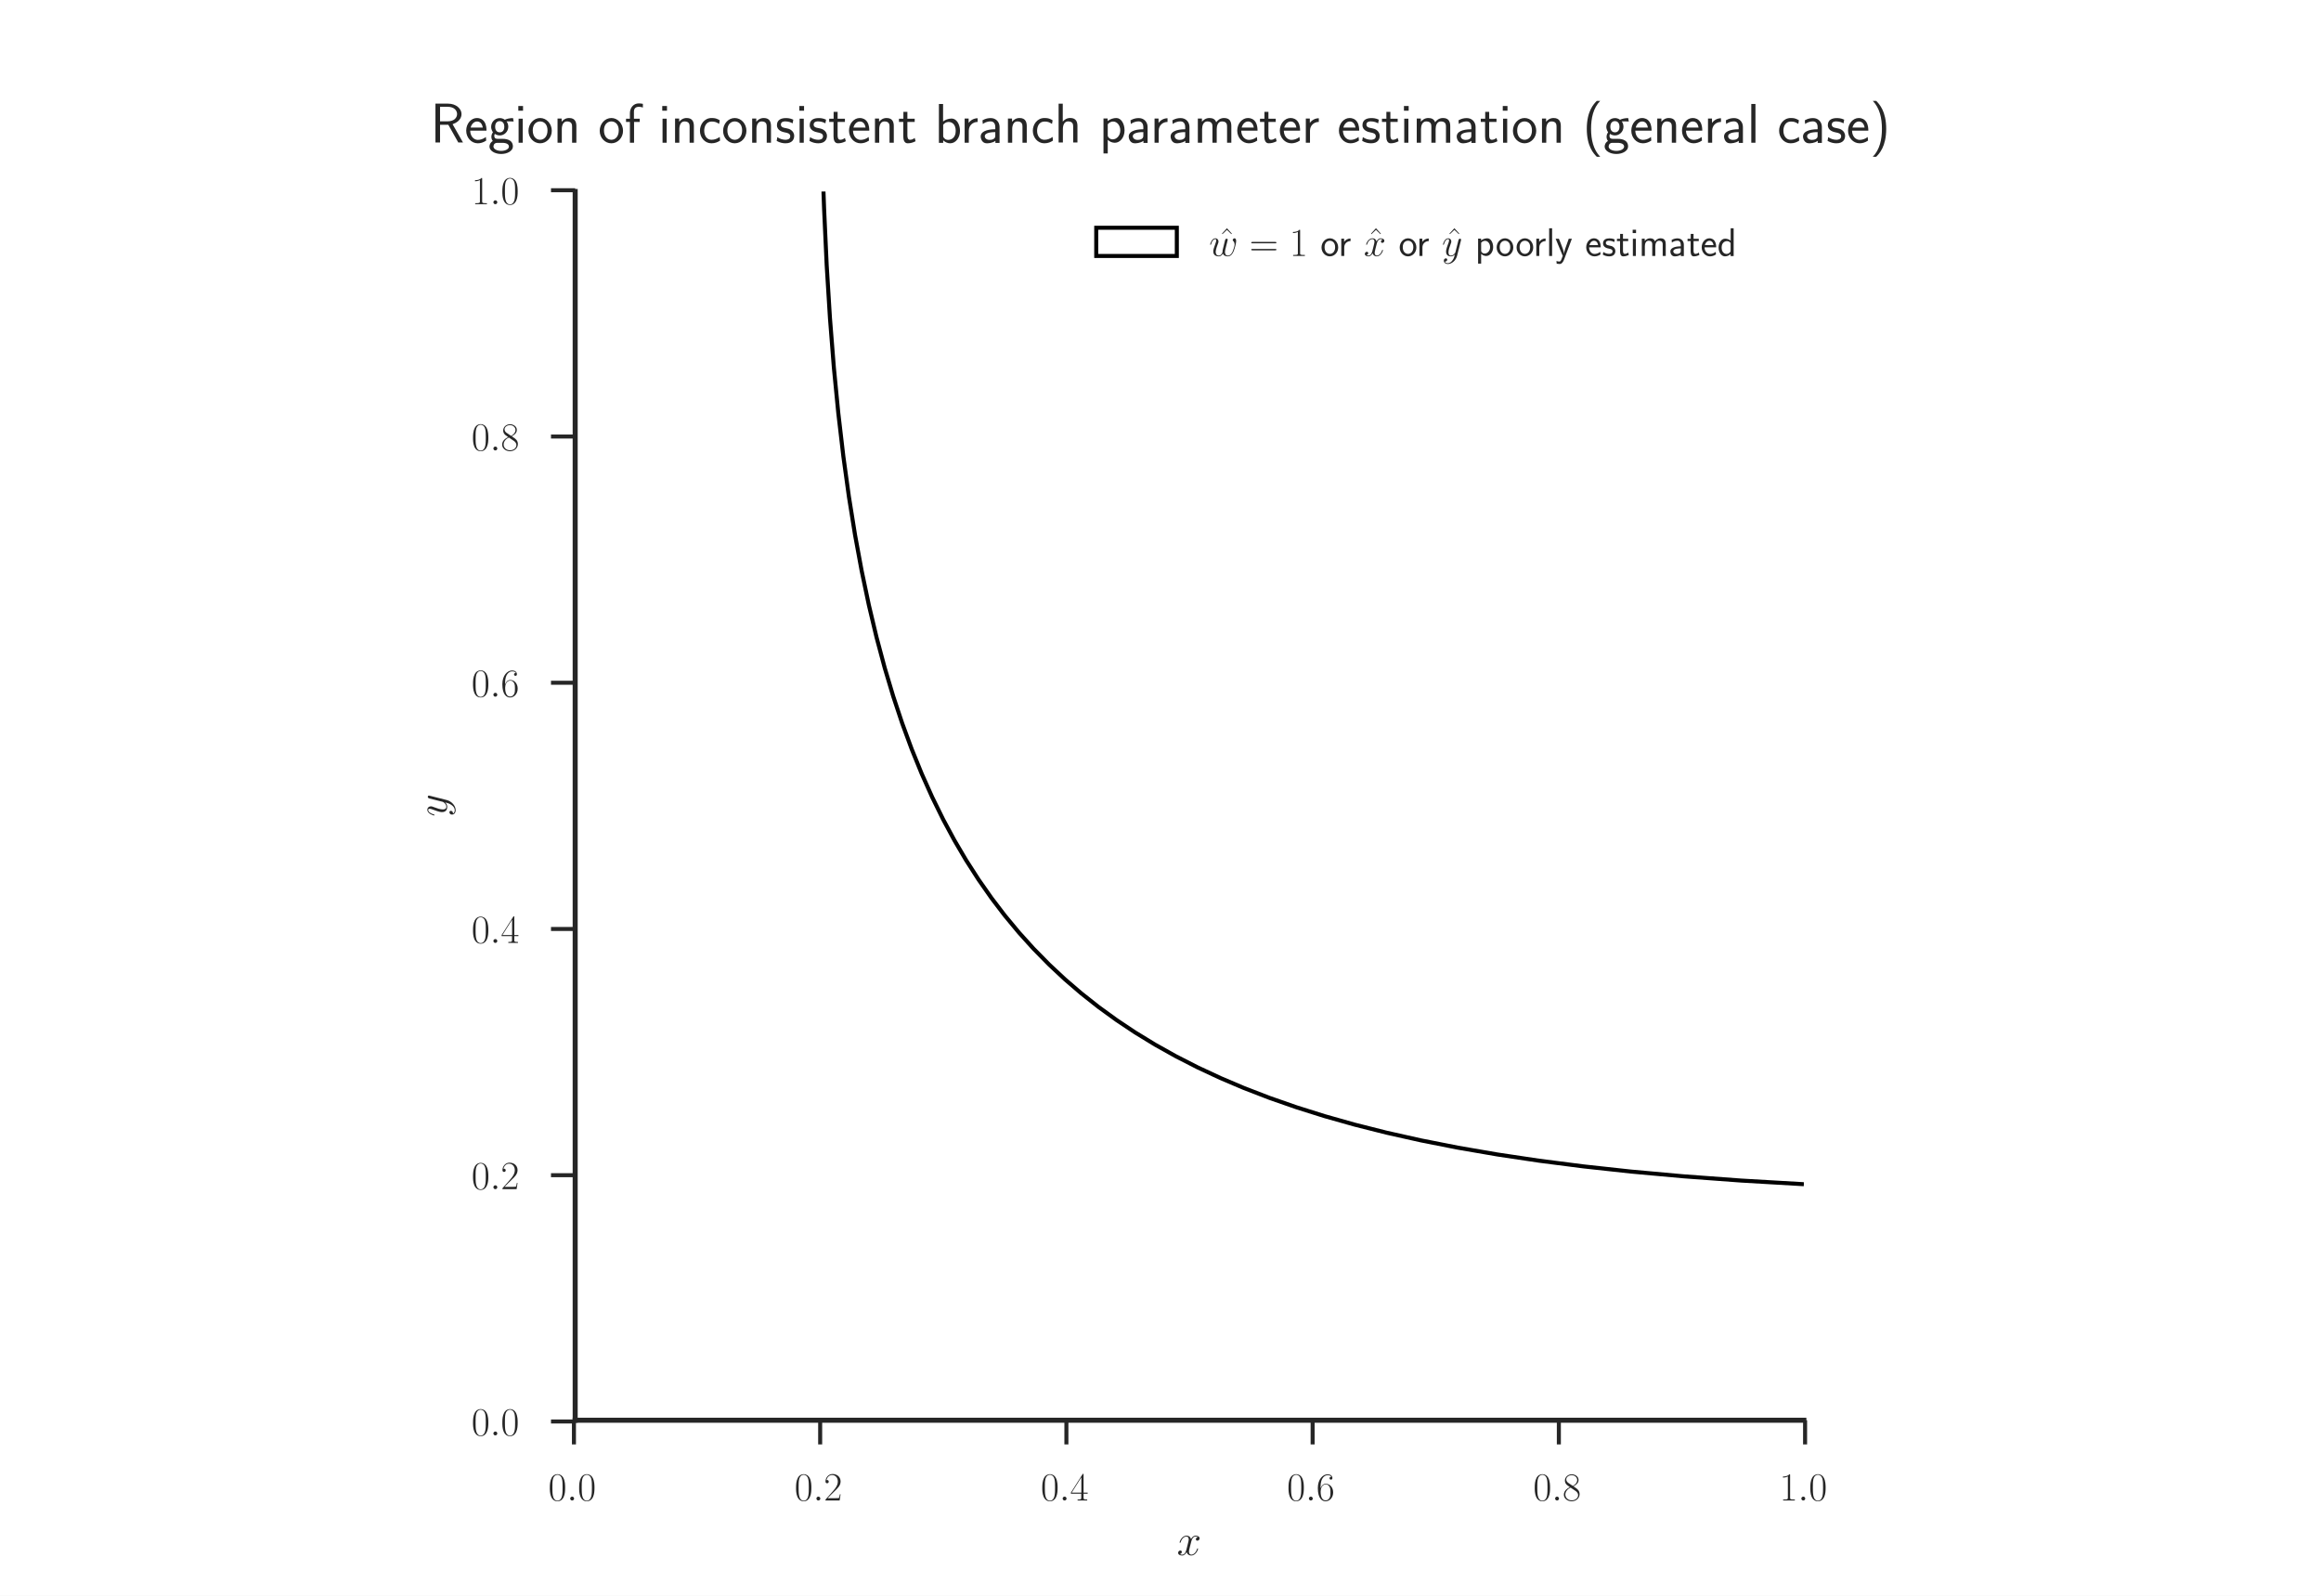
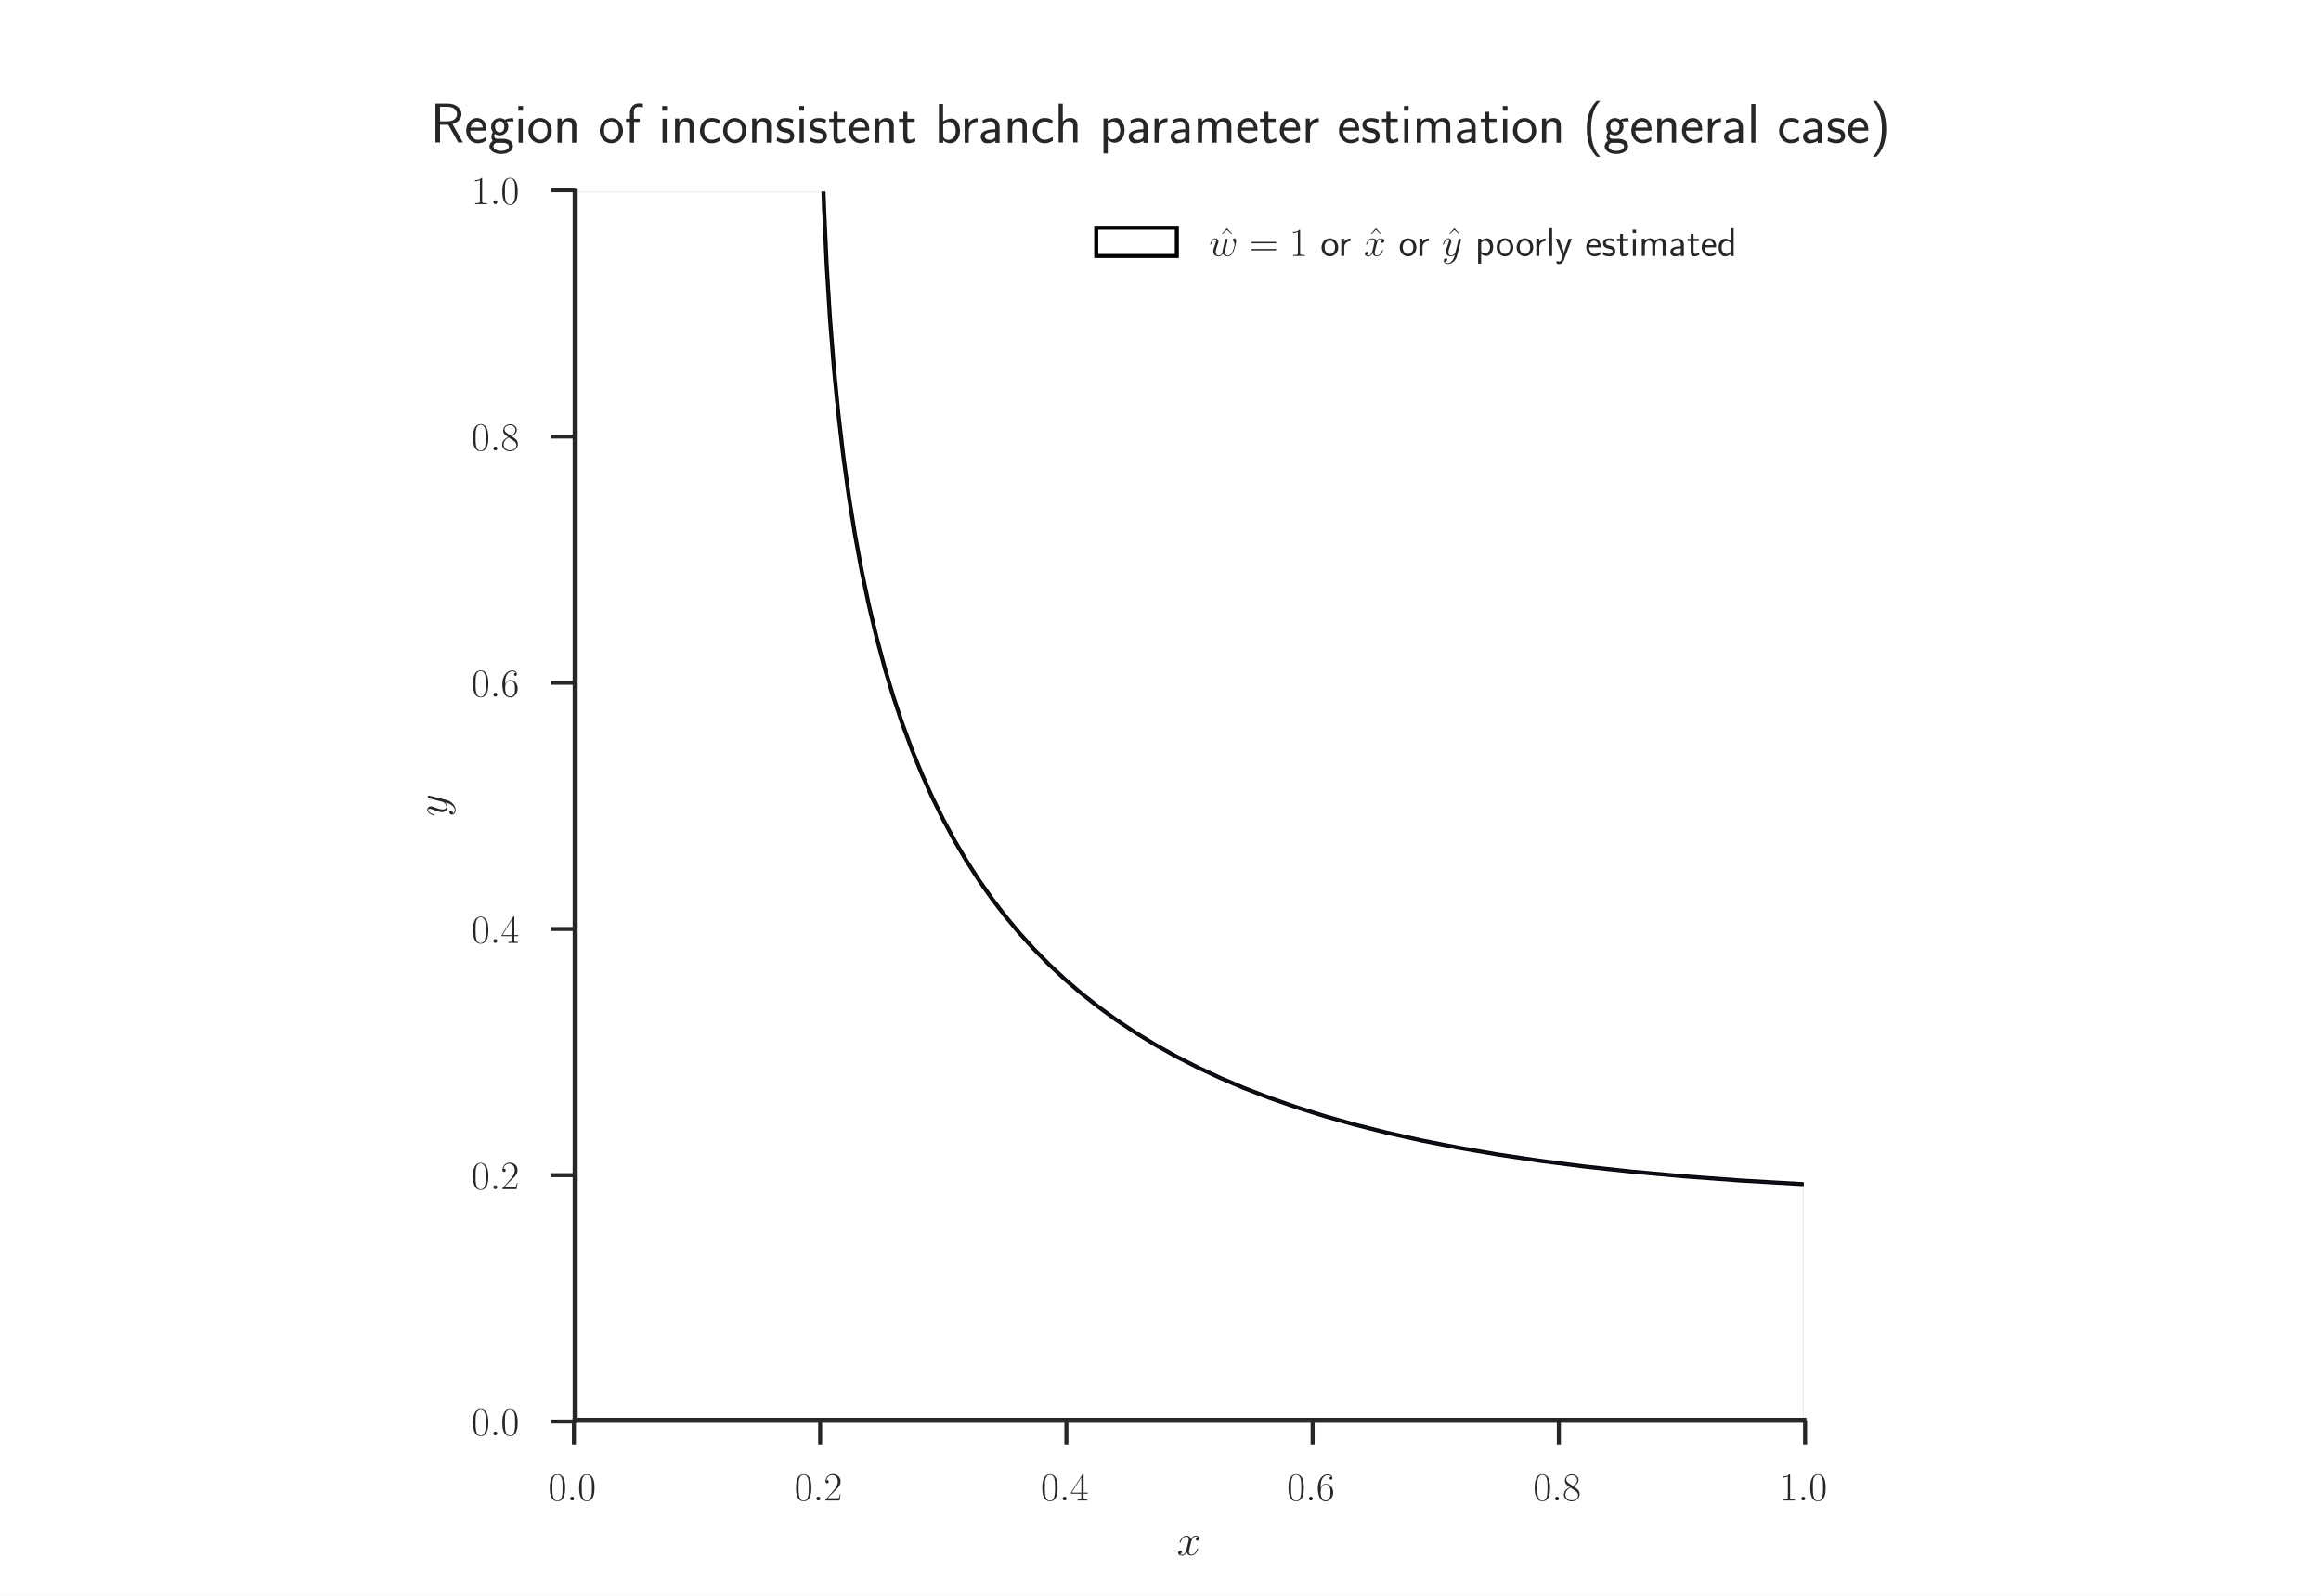
<svg xmlns="http://www.w3.org/2000/svg" xmlns:xlink="http://www.w3.org/1999/xlink" height="396pt" version="1.1" viewBox="0 0 576 396" width="576pt">
  <defs>
    <style type="text/css">
*{stroke-linecap:butt;stroke-linejoin:round;}
  </style>
  </defs>
  <g id="figure_1">
    <g id="patch_1">
      <path d="M 0 396  L 576 396  L 576 0  L 0 0  z " style="fill:#ffffff;" />
    </g>
    <g id="axes_1">
      <g id="patch_2">
        <path d="M 142.74 352.44  L 447.66 352.44  L 447.66 47.52  L 142.74 47.52  z " style="fill:#ffffff;" />
      </g>
      <g id="matplotlib.axis_1">
        <g id="xtick_1">
          <g id="line2d_1">
            <defs>
-               <path d="M 0 0  L 0 6  " id="m255a74c53a" style="stroke:#262626;" />
-             </defs>
-             <g>
-               <use style="fill:#262626;stroke:#262626;" x="142.434" xlink:href="#m255a74c53a" y="352.44" />
+               <path d="M 0 0  L 0 6  " id="ma180558131" style="stroke:#262626;" />
+             </defs>
+             <g>
+               <use style="fill:#262626;stroke:#262626;" x="142.434" xlink:href="#ma180558131" y="352.44" />
            </g>
          </g>
          <g id="text_1">
            <defs>
              <path d="M 42 31.641  C 42 37.75 41.906 48.125 37.703 56.109  C 34 63.109 28.094 65.594 22.906 65.594  C 18.094 65.594 12 63.406 8.203 56.203  C 4.203 48.719 3.797 39.438 3.797 31.641  C 3.797 25.953 3.906 17.281 7 9.672  C 11.297 -0.609 19 -2 22.906 -2  C 27.5 -2 34.5 -0.109 38.594 9.375  C 41.594 16.281 42 24.359 42 31.641  M 22.906 -0.406  C 16.5 -0.406 12.703 5.078 11.297 12.688  C 10.203 18.562 10.203 27.156 10.203 32.75  C 10.203 40.438 10.203 46.828 11.5 52.922  C 13.406 61.391 19 64 22.906 64  C 27 64 32.297 61.297 34.203 53.125  C 35.5 47.438 35.594 40.734 35.594 32.75  C 35.594 26.25 35.594 18.266 34.406 12.375  C 32.297 1.484 26.406 -0.406 22.906 -0.406  " id="CMR17-48" />
              <path d="M 18.406 4.797  C 18.406 7.688 16 9.672 13.594 9.672  C 10.703 9.672 8.703 7.281 8.703 4.891  C 8.703 2 11.094 0 13.5 0  C 16.406 0 18.406 2.391 18.406 4.797  " id="CMMI12-58" />
            </defs>
            <g style="fill:#262626;" transform="translate(136.0694 372.3585)scale(0.1 -0.1)">
              <use transform="scale(0.996264)" xlink:href="#CMR17-48" />
              <use transform="translate(45.69048 0)scale(0.996264)" xlink:href="#CMMI12-58" />
              <use transform="translate(72.78765 0)scale(0.996264)" xlink:href="#CMR17-48" />
            </g>
          </g>
        </g>
        <g id="xtick_2">
          <g id="line2d_2">
            <g>
-               <use style="fill:#262626;stroke:#262626;" x="203.541" xlink:href="#m255a74c53a" y="352.44" />
+               <use style="fill:#262626;stroke:#262626;" x="203.541" xlink:href="#ma180558131" y="352.44" />
            </g>
          </g>
          <g id="text_2">
            <defs>
              <path d="M 41.703 15.453  L 39.906 15.453  C 38.906 8.375 38.094 7.172 37.703 6.562  C 37.203 5.766 30 5.766 28.594 5.766  L 9.406 5.766  C 13 9.672 20 16.75 28.5 24.953  C 34.594 30.734 41.703 37.531 41.703 47.422  C 41.703 59.219 32.297 66 21.797 66  C 10.797 66 4.094 56.312 4.094 47.344  C 4.094 43.438 7 42.938 8.203 42.938  C 9.203 42.938 12.203 43.547 12.203 47.031  C 12.203 50.109 9.594 51 8.203 51  C 7.594 51 7 50.906 6.594 50.703  C 8.5 59.219 14.297 63.406 20.406 63.406  C 29.094 63.406 34.797 56.516 34.797 47.422  C 34.797 38.734 29.703 31.25 24 24.75  L 4.094 2.281  L 4.094 0  L 39.297 0  z " id="CMR17-50" />
            </defs>
            <g style="fill:#262626;" transform="translate(197.1756 372.3585)scale(0.1 -0.1)">
              <use transform="scale(0.996264)" xlink:href="#CMR17-48" />
              <use transform="translate(45.69048 0)scale(0.996264)" xlink:href="#CMMI12-58" />
              <use transform="translate(72.78765 0)scale(0.996264)" xlink:href="#CMR17-50" />
            </g>
          </g>
        </g>
        <g id="xtick_3">
          <g id="line2d_3">
            <g>
-               <use style="fill:#262626;stroke:#262626;" x="264.647" xlink:href="#m255a74c53a" y="352.44" />
+               <use style="fill:#262626;stroke:#262626;" x="264.647" xlink:href="#ma180558131" y="352.44" />
            </g>
          </g>
          <g id="text_3">
            <defs>
              <path d="M 33.594 64.406  C 33.594 66.5 33.5 66.5 31.703 66.5  L 2 19.594  L 2 17  L 27.797 17  L 27.797 7.141  C 27.797 3.5 27.594 2.5 20.594 2.5  L 18.703 2.5  L 18.703 0  C 21.906 0 27.297 0 30.703 0  C 34.094 0 39.5 0 42.703 0  L 42.703 2.5  L 40.797 2.5  C 33.797 2.5 33.594 3.5 33.594 7.141  L 33.594 17  L 43.797 17  L 43.797 19.594  L 33.594 19.594  z M 28.094 57.859  L 28.094 19.594  L 4 19.594  z " id="CMR17-52" />
            </defs>
            <g style="fill:#262626;" transform="translate(258.2819 372.3585)scale(0.1 -0.1)">
              <use transform="scale(0.996264)" xlink:href="#CMR17-48" />
              <use transform="translate(45.69048 0)scale(0.996264)" xlink:href="#CMMI12-58" />
              <use transform="translate(72.78765 0)scale(0.996264)" xlink:href="#CMR17-52" />
            </g>
          </g>
        </g>
        <g id="xtick_4">
          <g id="line2d_4">
            <g>
-               <use style="fill:#262626;stroke:#262626;" x="325.753" xlink:href="#m255a74c53a" y="352.44" />
+               <use style="fill:#262626;stroke:#262626;" x="325.753" xlink:href="#ma180558131" y="352.44" />
            </g>
          </g>
          <g id="text_4">
            <defs>
              <path d="M 10.594 34  C 10.594 57.656 21.797 63 28.297 63  C 30.406 63 35.5 62.641 37.5 59  C 35.906 59 32.906 59 32.906 55.516  C 32.906 52.828 35.094 51.922 36.5 51.922  C 37.406 51.922 40.094 52.312 40.094 55.625  C 40.094 61.781 35.094 65.297 28.203 65.297  C 16.297 65.297 3.797 52.969 3.797 31  C 3.797 3.953 15.094 -2 23.094 -2  C 32.797 -2 42 6.672 42 20.047  C 42 32.516 33.906 41.594 23.703 41.594  C 17.594 41.594 13.094 37.609 10.594 30.625  z M 23.094 0.391  C 10.797 0.391 10.797 18.75 10.797 22.438  C 10.797 29.625 14.203 40 23.5 40  C 25.203 40 30.094 40 33.406 33.125  C 35.203 29.219 35.203 25.141 35.203 20.141  C 35.203 14.75 35.203 10.781 33.094 6.781  C 30.906 2.672 27.703 0.391 23.094 0.391  " id="CMR17-54" />
            </defs>
            <g style="fill:#262626;" transform="translate(319.3881 372.3585)scale(0.1 -0.1)">
              <use transform="scale(0.996264)" xlink:href="#CMR17-48" />
              <use transform="translate(45.69048 0)scale(0.996264)" xlink:href="#CMMI12-58" />
              <use transform="translate(72.78765 0)scale(0.996264)" xlink:href="#CMR17-54" />
            </g>
          </g>
        </g>
        <g id="xtick_5">
          <g id="line2d_5">
            <g>
-               <use style="fill:#262626;stroke:#262626;" x="386.859" xlink:href="#m255a74c53a" y="352.44" />
+               <use style="fill:#262626;stroke:#262626;" x="386.859" xlink:href="#ma180558131" y="352.44" />
            </g>
          </g>
          <g id="text_5">
            <defs>
              <path d="M 27.203 35.375  C 33.5 38.547 39.906 43.328 39.906 50.984  C 39.906 60.016 31.094 65.297 23 65.297  C 13.906 65.297 5.906 58.734 5.906 49.688  C 5.906 47.203 6.5 42.922 10.406 39.141  C 11.406 38.156 15.594 35.172 18.297 33.281  C 13.797 30.984 3.297 25.531 3.297 14.594  C 3.297 4.359 13.094 -2 22.797 -2  C 33.5 -2 42.5 5.656 42.5 15.781  C 42.5 24.844 36.406 29.016 32.406 31.703  z M 14.094 44.094  C 13.297 44.594 9.297 47.672 9.297 52.359  C 9.297 58.422 15.594 63 22.797 63  C 30.703 63 36.5 57.438 36.5 50.969  C 36.5 41.703 26.094 36.422 25.594 36.422  C 25.5 36.422 25.406 36.422 24.594 37.031  z M 32.5 23.734  C 34 22.641 38.797 19.375 38.797 13.297  C 38.797 5.953 31.406 0.391 23 0.391  C 13.906 0.391 7 6.844 7 14.688  C 7 22.547 13.094 29.094 20 32.188  z " id="CMR17-56" />
            </defs>
            <g style="fill:#262626;" transform="translate(380.4943 372.3585)scale(0.1 -0.1)">
              <use transform="scale(0.996264)" xlink:href="#CMR17-48" />
              <use transform="translate(45.69048 0)scale(0.996264)" xlink:href="#CMMI12-58" />
              <use transform="translate(72.78765 0)scale(0.996264)" xlink:href="#CMR17-56" />
            </g>
          </g>
        </g>
        <g id="xtick_6">
          <g id="line2d_6">
            <g>
-               <use style="fill:#262626;stroke:#262626;" x="447.966" xlink:href="#m255a74c53a" y="352.44" />
+               <use style="fill:#262626;stroke:#262626;" x="447.966" xlink:href="#ma180558131" y="352.44" />
            </g>
          </g>
          <g id="text_6">
            <defs>
              <path d="M 26.594 63.406  C 26.594 65.5 26.5 65.5 25.094 65.5  C 21.203 61.188 15.297 59.797 9.703 59.797  C 9.406 59.797 8.906 59.797 8.797 59.5  C 8.703 59.297 8.703 59.094 8.703 57  C 11.797 57 17 57.594 21 59.984  L 21 7.203  C 21 3.688 20.797 2.5 12.203 2.5  L 9.203 2.5  L 9.203 0  C 14 0 19 0 23.797 0  C 28.594 0 33.594 0 38.406 0  L 38.406 2.5  L 35.406 2.5  C 26.797 2.5 26.594 3.594 26.594 7.156  z " id="CMR17-49" />
            </defs>
            <g style="fill:#262626;" transform="translate(441.6005 372.3585)scale(0.1 -0.1)">
              <use transform="scale(0.996264)" xlink:href="#CMR17-49" />
              <use transform="translate(45.69048 0)scale(0.996264)" xlink:href="#CMMI12-58" />
              <use transform="translate(72.78765 0)scale(0.996264)" xlink:href="#CMR17-48" />
            </g>
          </g>
        </g>
        <g id="text_7">
          <defs>
            <path d="M 47.406 40.719  C 44.203 40.109 43 37.719 43 35.828  C 43 33.422 44.906 32.625 46.297 32.625  C 49.297 32.625 51.406 35.219 51.406 37.922  C 51.406 42.109 46.594 44 42.406 44  C 36.297 44 32.906 38.016 32 36.125  C 29.703 44 23.5 44 21.703 44  C 11.5 44 6.094 30.938 6.094 28.734  C 6.094 28.344 6.5 27.844 7.203 27.844  C 8 27.844 8.203 28.438 8.406 28.844  C 11.797 39.922 18.5 42.016 21.406 42.016  C 25.906 42.016 26.797 37.812 26.797 35.422  C 26.797 33.234 26.203 30.938 25 26.141  L 21.594 12.469  C 20.094 6.484 17.203 1 11.906 1  C 11.406 1 8.906 1 6.797 2.297  C 10.406 3 11.203 5.984 11.203 7.188  C 11.203 9.188 9.703 10.375 7.797 10.375  C 5.406 10.375 2.797 8.281 2.797 5.094  C 2.797 0.891 7.5 -1 11.797 -1  C 16.594 -1 20 2.797 22.094 6.891  C 23.703 1 28.703 -1 32.406 -1  C 42.594 -1 48 12.078 48 14.266  C 48 14.766 47.594 15.172 47 15.172  C 46.094 15.172 46 14.672 45.703 13.875  C 43 5.094 37.203 1 32.703 1  C 29.203 1 27.297 3.594 27.297 7.688  C 27.297 9.875 27.703 11.469 29.297 18.062  L 32.797 31.625  C 34.297 37.625 37.703 42.016 42.297 42.016  C 42.5 42.016 45.297 42.016 47.406 40.719  " id="CMMI12-120" />
          </defs>
          <g style="fill:#262626;" transform="translate(292.0683 385.906)scale(0.11 -0.11)">
            <use transform="scale(0.996264)" xlink:href="#CMMI12-120" />
          </g>
        </g>
      </g>
      <g id="matplotlib.axis_2">
        <g id="ytick_1">
          <g id="line2d_7">
            <defs>
-               <path d="M 0 0  L -6 0  " id="m47f1062fd0" style="stroke:#262626;" />
-             </defs>
-             <g>
-               <use style="fill:#262626;stroke:#262626;" x="142.74" xlink:href="#m47f1062fd0" y="352.746" />
+               <path d="M 0 0  L -6 0  " id="mb06102abf2" style="stroke:#262626;" />
+             </defs>
+             <g>
+               <use style="fill:#262626;stroke:#262626;" x="142.74" xlink:href="#mb06102abf2" y="352.746" />
            </g>
          </g>
          <g id="text_8">
            <g style="fill:#262626;" transform="translate(117.0099 356.2048)scale(0.1 -0.1)">
              <use transform="scale(0.996264)" xlink:href="#CMR17-48" />
              <use transform="translate(45.69048 0)scale(0.996264)" xlink:href="#CMMI12-58" />
              <use transform="translate(72.78765 0)scale(0.996264)" xlink:href="#CMR17-48" />
            </g>
          </g>
        </g>
        <g id="ytick_2">
          <g id="line2d_8">
            <g>
-               <use style="fill:#262626;stroke:#262626;" x="142.74" xlink:href="#m47f1062fd0" y="291.639" />
+               <use style="fill:#262626;stroke:#262626;" x="142.74" xlink:href="#mb06102abf2" y="291.639" />
            </g>
          </g>
          <g id="text_9">
            <g style="fill:#262626;" transform="translate(117.0099 295.0986)scale(0.1 -0.1)">
              <use transform="scale(0.996264)" xlink:href="#CMR17-48" />
              <use transform="translate(45.69048 0)scale(0.996264)" xlink:href="#CMMI12-58" />
              <use transform="translate(72.78765 0)scale(0.996264)" xlink:href="#CMR17-50" />
            </g>
          </g>
        </g>
        <g id="ytick_3">
          <g id="line2d_9">
            <g>
-               <use style="fill:#262626;stroke:#262626;" x="142.74" xlink:href="#m47f1062fd0" y="230.533" />
+               <use style="fill:#262626;stroke:#262626;" x="142.74" xlink:href="#mb06102abf2" y="230.533" />
            </g>
          </g>
          <g id="text_10">
            <g style="fill:#262626;" transform="translate(117.0099 233.9924)scale(0.1 -0.1)">
              <use transform="scale(0.996264)" xlink:href="#CMR17-48" />
              <use transform="translate(45.69048 0)scale(0.996264)" xlink:href="#CMMI12-58" />
              <use transform="translate(72.78765 0)scale(0.996264)" xlink:href="#CMR17-52" />
            </g>
          </g>
        </g>
        <g id="ytick_4">
          <g id="line2d_10">
            <g>
-               <use style="fill:#262626;stroke:#262626;" x="142.74" xlink:href="#m47f1062fd0" y="169.427" />
+               <use style="fill:#262626;stroke:#262626;" x="142.74" xlink:href="#mb06102abf2" y="169.427" />
            </g>
          </g>
          <g id="text_11">
            <g style="fill:#262626;" transform="translate(117.0099 172.8861)scale(0.1 -0.1)">
              <use transform="scale(0.996264)" xlink:href="#CMR17-48" />
              <use transform="translate(45.69048 0)scale(0.996264)" xlink:href="#CMMI12-58" />
              <use transform="translate(72.78765 0)scale(0.996264)" xlink:href="#CMR17-54" />
            </g>
          </g>
        </g>
        <g id="ytick_5">
          <g id="line2d_11">
            <g>
-               <use style="fill:#262626;stroke:#262626;" x="142.74" xlink:href="#m47f1062fd0" y="108.321" />
+               <use style="fill:#262626;stroke:#262626;" x="142.74" xlink:href="#mb06102abf2" y="108.321" />
            </g>
          </g>
          <g id="text_12">
            <g style="fill:#262626;" transform="translate(117.0099 111.7799)scale(0.1 -0.1)">
              <use transform="scale(0.996264)" xlink:href="#CMR17-48" />
              <use transform="translate(45.69048 0)scale(0.996264)" xlink:href="#CMMI12-58" />
              <use transform="translate(72.78765 0)scale(0.996264)" xlink:href="#CMR17-56" />
            </g>
          </g>
        </g>
        <g id="ytick_6">
          <g id="line2d_12">
            <g>
-               <use style="fill:#262626;stroke:#262626;" x="142.74" xlink:href="#m47f1062fd0" y="47.214" />
+               <use style="fill:#262626;stroke:#262626;" x="142.74" xlink:href="#mb06102abf2" y="47.214" />
            </g>
          </g>
          <g id="text_13">
            <g style="fill:#262626;" transform="translate(117.0099 50.67372)scale(0.1 -0.1)">
              <use transform="scale(0.996264)" xlink:href="#CMR17-49" />
              <use transform="translate(45.69048 0)scale(0.996264)" xlink:href="#CMMI12-58" />
              <use transform="translate(72.78765 0)scale(0.996264)" xlink:href="#CMR17-48" />
            </g>
          </g>
        </g>
        <g id="text_14">
          <defs>
            <path d="M 26.297 -10.938  C 23.594 -14.672 19.703 -18 14.797 -18  C 13.594 -18 8.797 -18 7.297 -13.891  C 7.594 -13.984 8.094 -13.984 8.297 -13.984  C 11.297 -13.984 13.297 -11.391 13.297 -9.094  C 13.297 -6.797 11.406 -6 9.906 -6  C 8.297 -6 4.797 -7.156 4.797 -11.859  C 4.797 -16.734 9.094 -20.094 14.797 -20.094  C 24.797 -20.094 34.906 -10.938 37.703 0.094  L 47.5 38.828  C 47.594 39.328 47.797 39.938 47.797 40.531  C 47.797 42.016 46.594 43.016 45.094 43.016  C 44.203 43.016 42.094 42.609 41.297 39.609  L 33.906 10.281  C 33.406 8.484 33.406 8.281 32.594 7.188  C 30.594 4.391 27.297 1 22.5 1  C 16.906 1 16.406 6.484 16.406 9.188  C 16.406 14.875 19.094 22.547 21.797 29.734  C 22.906 32.625 23.5 34.031 23.5 36.016  C 23.5 40.219 20.5 44 15.594 44  C 6.406 44 2.703 29.531 2.703 28.734  C 2.703 28.344 3.094 27.844 3.797 27.844  C 4.703 27.844 4.797 28.234 5.203 29.641  C 7.594 38.016 11.406 42.016 15.297 42.016  C 16.203 42.016 17.906 42.016 17.906 38.719  C 17.906 36.125 16.797 33.234 15.297 29.438  C 10.406 16.359 10.406 13.078 10.406 10.672  C 10.406 1.203 17.203 -1 22.203 -1  C 25.094 -1 28.703 -0.094 32.203 3.594  L 32.297 3.5  C 30.797 -2.297 29.797 -6.125 26.297 -10.938  " id="CMMI12-121" />
          </defs>
          <g style="fill:#262626;" transform="translate(110.879 202.6665)rotate(-90)scale(0.11 -0.11)">
            <use transform="scale(0.996264)" xlink:href="#CMMI12-121" />
          </g>
        </g>
      </g>
      <g id="LineCollection_1">
-         <path clip-path="url(#p042cb87f00)" d="M 447.66 293.868  L 432.078 292.962  L 417.718 291.903  L 404.698 290.723  L 392.97 289.447  L 381.971 288.038  L 371.583 286.487  L 361.806 284.802  L 352.64 282.994  L 344.085 281.077  L 336.141 279.072  L 328.718 276.974  L 321.781 274.792  L 315.06 272.448  L 308.643 269.971  L 302.838 267.502  L 297.339 264.94  L 291.839 262.132  L 286.645 259.227  L 281.691 256.198  L 277.108 253.142  L 272.591 249.863  L 268.313 246.481  L 264.33 243.06  L 260.369 239.364  L 256.49 235.422  L 252.899 231.45  L 249.37 227.202  L 246.083 222.895  L 242.871 218.312  L 239.732 213.423  L 236.844 208.512  L 234.058 203.341  L 231.344 197.822  L 228.752 192.036  L 226.266 185.926  L 223.903 179.509  L 221.668 172.788  L 219.565 165.761  L 217.521 158.122  L 215.63 150.178  L 213.832 141.624  L 212.198 132.763  L 210.679 123.292  L 209.29 113.209  L 208.04 102.516  L 206.94 91.211  L 205.974 78.99  L 205.16 65.852  L 204.515 51.797  L 204.36 47.52  L 204.36 47.52  " style="fill:none;stroke:#000000;" />
+         <path clip-path="url(#p999c8ea071)" d="M 447.66 293.868  L 432.078 292.962  L 417.718 291.903  L 404.698 290.723  L 392.97 289.447  L 381.971 288.038  L 371.583 286.487  L 361.806 284.802  L 352.64 282.994  L 344.085 281.077  L 336.141 279.072  L 328.718 276.974  L 321.781 274.792  L 315.06 272.448  L 308.643 269.971  L 302.838 267.502  L 297.339 264.94  L 291.839 262.132  L 286.645 259.227  L 281.691 256.198  L 277.108 253.142  L 272.591 249.863  L 268.313 246.481  L 264.33 243.06  L 260.369 239.364  L 256.49 235.422  L 252.899 231.45  L 249.37 227.202  L 246.083 222.895  L 242.871 218.312  L 239.732 213.423  L 236.844 208.512  L 234.058 203.341  L 231.344 197.822  L 228.752 192.036  L 226.266 185.926  L 223.903 179.509  L 221.668 172.788  L 219.565 165.761  L 217.521 158.122  L 215.63 150.178  L 213.832 141.624  L 212.198 132.763  L 210.679 123.292  L 209.29 113.209  L 208.04 102.516  L 206.94 91.211  L 205.974 78.99  L 205.16 65.852  L 204.515 51.797  L 204.36 47.52  L 204.36 47.52  " style="fill:none;stroke:#000000;" />
+       </g>
+       <g id="line2d_13">
+         <path clip-path="url(#p999c8ea071)" d="M 447.66 352.44  L 447.66 293.868  L 432.078 292.962  L 417.718 291.903  L 404.698 290.723  L 392.97 289.447  L 381.971 288.038  L 371.583 286.487  L 361.806 284.802  L 352.64 282.994  L 344.085 281.077  L 336.141 279.072  L 328.718 276.974  L 321.781 274.792  L 315.06 272.448  L 308.643 269.971  L 302.838 267.502  L 297.339 264.94  L 291.839 262.132  L 286.645 259.227  L 281.691 256.198  L 277.108 253.142  L 272.591 249.863  L 268.313 246.481  L 264.33 243.06  L 260.369 239.364  L 256.49 235.422  L 252.899 231.45  L 249.37 227.202  L 246.083 222.895  L 242.871 218.312  L 239.732 213.423  L 236.844 208.512  L 234.058 203.341  L 231.344 197.822  L 228.752 192.036  L 226.266 185.926  L 223.903 179.509  L 221.668 172.788  L 219.565 165.761  L 217.521 158.122  L 215.63 150.178  L 213.832 141.624  L 212.198 132.763  L 210.679 123.292  L 209.29 113.209  L 208.04 102.516  L 206.94 91.211  L 205.974 78.99  L 205.16 65.852  L 204.515 51.797  L 204.36 47.52  L 142.74 47.52  L 142.74 47.52  " style="fill:none;opacity:0.15;stroke:#4c72b0;stroke-linecap:round;stroke-width:0.5;" />
      </g>
      <g id="patch_3">
        <path d="M 142.74 352.44  L 142.74 47.52  " style="fill:none;stroke:#262626;stroke-linecap:square;stroke-linejoin:miter;stroke-width:1.25;" />
      </g>
      <g id="patch_4">
        <path d="M 142.74 352.44  L 447.66 352.44  " style="fill:none;stroke:#262626;stroke-linecap:square;stroke-linejoin:miter;stroke-width:1.25;" />
      </g>
      <g id="text_15">
        <defs>
          <path d="M 39.406 32.953  L 39.594 33.047  C 55.203 38.422 55.297 49.172 55.297 51.062  C 55.297 60.516 45.703 69.578 31.297 69.578  L 8.906 69.578  L 8.906 0.5  L 17.094 0.5  L 17.094 32  L 31.797 32  L 49.5 0.5  L 57.906 0.5  z M 17.094 38.078  L 17.094 64  L 30.203 64  C 42.906 64 47.406 56.828 47.406 51.047  C 47.406 45.656 43.406 38.078 30.203 38.078  z " id="CMSS17-82" />
          <path d="M 39.094 21.516  C 39.094 24.844 38.906 31.297 35.703 36.641  C 32.203 42.391 26.5 44 22.203 44  C 11.797 44 3 34.188 3 21.484  C 3 9.094 12.094 -1 23.594 -1  C 28.094 -1 33.594 0.297 38.594 3.875  C 38.594 4.281 38.406 6.469 38.297 6.562  C 38.297 6.766 38 9.844 38 10.25  C 33.203 6.359 27.703 5.078 23.703 5.078  C 17.297 5.078 10.406 10.422 10.094 21.516  z M 10.906 27  C 12.203 32.562 16.594 37.828 22.203 37.828  C 23.703 37.828 30.703 37.828 32.5 27  z " id="CMSS17-101" />
          <path d="M 44.5 43.875  C 38.797 43.875 33.906 42.781 29.906 40.891  C 26.594 43.391 23.203 43.875 20.906 43.875  C 12.203 43.875 5.594 36.703 5.594 28.344  C 5.594 22.938 8.594 18.859 8.797 18.672  C 7 16.172 6 13.484 6 10.5  C 6 7 7.406 4.516 8.5 3.125  C 3.297 -0.047 2.594 -4.906 2.594 -6.797  C 2.594 -14.031 11.703 -20 23.406 -20  C 35.203 -20 44.297 -14.031 44.297 -6.688  C 44.297 7 29 7 24.797 7  L 16.703 7  C 15.203 7 11.203 7 11.203 12.359  C 11.203 14.391 12.094 15.688 12.203 15.781  C 13.703 14.688 16.797 13 20.906 13  C 29.203 13 36.094 19.969 36.094 28.547  C 36.094 33.312 33.906 36.797 33 38  L 33.297 38  C 33.594 38 37.797 38 39.297 38  C 42.5 38 42.797 37.953 45.594 37.797  z M 20.906 18.469  C 17.5 18.469 12.703 20.547 12.703 28.484  C 12.703 37.109 18.203 38.5 20.797 38.5  C 24.203 38.5 29 36.422 29 28.484  C 29 19.859 23.5 18.469 20.906 18.469  M 24.703 -0.156  C 27.094 -0.156 37.203 -0.156 37.203 -6.906  C 37.203 -11.156 31 -14.516 23.5 -14.516  C 15.906 -14.516 9.703 -11.25 9.703 -6.797  C 9.703 -6.297 9.703 -0.156 16.594 -0.156  z " id="CMSS17-103" />
          <path d="M 15.297 65.359  L 6.906 65.359  L 6.906 57  L 15.297 57  z M 14.797 42.797  L 7.406 42.797  L 7.406 0  L 14.797 0  z " id="CMSS17-105" />
          <path d="M 44.203 21.188  C 44.203 34 34.703 44 23.5 44  C 12 44 2.703 33.703 2.703 21.188  C 2.703 8.5 12.297 -1 23.406 -1  C 34.797 -1 44.203 8.797 44.203 21.188  M 23.5 5.266  C 16.406 5.266 10.297 11.078 10.297 22  C 10.297 33.609 17.406 37.922 23.406 37.922  C 29.906 37.922 36.594 33.219 36.594 22  C 36.594 10.672 30.094 5.266 23.5 5.266  " id="CMSS17-111" />
          <path d="M 40.906 29.328  C 40.906 35.672 39.406 44 28.094 44  C 21.703 44 17.5 40.719 14.703 37.328  L 14.703 43.094  L 7.406 43.094  L 7.406 0  L 15 0  L 15 24.359  C 15 30.688 17.406 37.938 24.203 37.938  C 33 37.938 33.297 32 33.297 28.578  L 33.297 0  L 40.906 0  z " id="CMSS17-110" />
          <path d="M 16.797 37  L 26.906 37  L 26.906 42.766  L 16.594 42.766  L 16.594 55.609  C 16.594 62.719 22 63.938 25.094 63.938  C 26.094 63.938 28.906 63.938 32.5 62.641  L 32.5 69.203  C 30.203 69.703 27.406 70 25.203 70  C 15.906 70 9.406 62.391 9.406 52.484  L 9.406 42.766  L 2.5 42.766  L 2.5 37  L 9.406 37  L 9.406 0  L 16.797 0  z " id="CMSS17-102" />
          <path d="M 38.5 39.703  C 38.5 40.391 33.906 42.406 32.703 42.797  C 29.406 44 25.203 44 24.094 44  C 11.094 44 3.297 32.703 3.297 21.297  C 3.297 9.297 12 -1 23.703 -1  C 30.406 -1 35.203 1.188 39.094 3.781  L 38.5 10.375  C 34.203 7.078 29.203 5.266 23.797 5.266  C 16 5.266 10.906 12.094 10.906 21.391  C 10.906 28.609 14.203 37.719 24.203 37.719  C 29.703 37.719 32.797 36.609 37.406 33.516  z " id="CMSS17-99" />
          <path d="M 32.203 41.047  C 26.297 43.859 21.703 43.859 18.703 43.859  C 11.594 43.859 3.094 41.375 3.094 31.297  C 3.094 21.234 14.094 19.031 17.094 18.422  C 21.703 17.531 26.797 16.531 26.797 11.562  C 26.797 5.266 19.594 5.266 18.297 5.266  C 14.297 5.266 8.797 6.359 3.797 9.969  L 2.594 3.281  C 8.297 0 13.797 -1 18.406 -1  C 30.703 -1 33.797 6.5 33.797 12.203  C 33.797 17.094 31 20.391 29.094 21.891  C 25.797 24.5 24.594 24.797 16.406 26.5  C 15 26.703 10.094 27.797 10.094 32.281  C 10.094 38 16.406 38 17.797 38  C 24.297 38 28.297 35.984 31 34.5  z " id="CMSS17-115" />
          <path d="M 16.703 37  L 29.703 37  L 29.703 42.766  L 16.703 42.766  L 16.703 55  L 9.594 55  L 9.594 42.766  L 1.703 42.766  L 1.703 37  L 9.406 37  L 9.406 11.703  C 9.406 6 10.703 -1 17.297 -1  C 22.297 -1 26.906 0.391 31.297 2.688  L 29.703 8.562  C 27.297 6.469 24.406 5.266 21.297 5.266  C 16.906 5.266 16.703 10.875 16.703 13.375  z " id="CMSS17-116" />
          <path d="M 14.906 69  L 7.5 69  L 7.5 -0.203  L 15.094 -0.203  L 15.094 4.281  C 18.906 0.594 23.5 -1 27.594 -1  C 37.203 -1 45 8.578 45 21.125  C 45 32.594 39 43.062 30.094 43.062  C 23.797 43.062 18.203 40.484 14.906 37.797  z M 15.094 31.969  C 17.297 34.719 20.406 37 24.797 37  C 30.703 37 37.406 32.766 37.406 21.125  C 37.406 8.719 29.406 5.078 23.906 5.078  C 21.906 5.078 19.797 5.562 17.797 7.25  C 15.094 9.609 15.094 11.078 15.094 12.453  z " id="CMSS17-98" />
          <path d="M 14.906 21.297  C 14.906 30.703 21.797 37 30.594 37  L 30.594 43.578  C 24.203 43.578 18.203 40.391 14.594 35.203  L 14.594 43.094  L 7.5 43.094  L 7.5 0  L 14.906 0  z " id="CMSS17-114" />
          <path d="M 37.594 27.984  C 37.594 37.375 30.906 43.875 21.906 43.875  C 17.5 43.875 12.703 43.078 7.203 39.891  L 7.797 33.359  C 10.297 35.125 14.594 38 21.797 38  C 26.906 38 30 34.062 30 27.844  L 30 24  C 14 24 4 19.344 4 11.344  C 4 7.203 6.5 -1 14.797 -1  C 16.297 -1 24.406 -1 30.203 3.391  L 30.203 -0.297  L 37.594 -0.297  z M 30 12.75  C 30 10.953 30 8.562 27 6.781  C 24.406 5.078 21.094 5.078 19.703 5.078  C 14.703 5.078 11.297 7.984 11.297 11.625  C 11.297 18.922 26.906 18.922 30 18.922  z " id="CMSS17-97" />
          <path d="M 40.906 29.547  C 40.906 35.812 39.406 44.062 28.094 44.062  C 21.797 44.062 17.703 40.984 14.797 37.609  L 14.797 69.5  L 7.406 69.5  L 7.406 0.5  L 15 0.5  L 15 24.578  C 15 30.828 17.406 38 24.203 38  C 33 38 33.297 32.125 33.297 28.734  L 33.297 0.5  L 40.906 0.5  z " id="CMSS17-104" />
          <path d="M 15.094 5.203  C 18.406 2.016 22.906 -0.078 27.703 -0.078  C 37 -0.078 45 9.422 45 22.062  C 45 33.734 39 44 30.406 44  C 25.406 44 19.406 42.219 14.906 38.625  L 14.906 43.203  L 7.5 43.203  L 7.5 -19  L 15.094 -19  z M 15.094 32.812  C 15.906 34 19.297 37.734 24.797 37.734  C 31.797 37.734 37.406 30.625 37.406 22.062  C 37.406 12.297 30.594 6 23.906 6  C 21.906 6 19.797 6.484 17.797 8.172  C 15.094 10.531 15.094 12 15.094 13.391  z " id="CMSS17-112" />
          <path d="M 67 29.328  C 67 36.062 65.297 44 54.094 44  C 46.594 44 42.094 39.312 40.094 36.422  C 38.297 41.719 34.094 44 28.094 44  C 21.297 44 17 40.125 14.703 37.328  L 14.703 43.094  L 7.406 43.094  L 7.406 0  L 15 0  L 15 24.359  C 15 30.297 17.203 37.938 24.297 37.938  C 33.406 37.938 33.406 31.5 33.406 28.578  L 33.406 0  L 41 0  L 41 24.359  C 41 30.297 43.203 37.938 50.297 37.938  C 59.406 37.938 59.406 31.5 59.406 28.578  L 59.406 0  L 67 0  z " id="CMSS17-109" />
          <path d="M 25.203 74.5  C 19.797 69.016 7.406 56.266 7.406 24.812  C 7.406 -6.766 19.797 -19.422 25.203 -25  L 31.297 -25  C 19 -12.25 15 5.578 15 24.703  C 15 43.719 18.797 61.656 31.297 74.5  z " id="CMSS17-40" />
          <path d="M 14.797 69  L 7.406 69  L 7.406 0  L 14.797 0  z " id="CMSS17-108" />
          <path d="M 11.297 -25  C 16.703 -19.516 29.094 -6.766 29.094 24.703  C 29.094 56.266 16.703 68.922 11.297 74.5  L 5.203 74.5  C 17.5 61.75 21.5 43.922 21.5 24.812  C 21.5 5.781 17.703 -12.156 5.203 -25  z " id="CMSS17-41" />
        </defs>
        <g style="fill:#262626;" transform="translate(106.8219 35.4216)scale(0.14 -0.14)">
          <use transform="scale(0.996264)" xlink:href="#CMSS17-82" />
          <use transform="translate(60.41616 0)scale(0.996264)" xlink:href="#CMSS17-101" />
          <use transform="translate(102.055 0)scale(0.996264)" xlink:href="#CMSS17-103" />
          <use transform="translate(148.8986 0)scale(0.996264)" xlink:href="#CMSS17-105" />
          <use transform="translate(171.0793 0)scale(0.996264)" xlink:href="#CMSS17-111" />
          <use transform="translate(217.9229 0)scale(0.996264)" xlink:href="#CMSS17-110" />
          <use transform="translate(297.357 0)scale(0.996264)" xlink:href="#CMSS17-111" />
          <use transform="translate(344.2006 0)scale(0.996264)" xlink:href="#CMSS17-102" />
          <use transform="translate(404.0564 0)scale(0.996264)" xlink:href="#CMSS17-105" />
          <use transform="translate(426.2371 0)scale(0.996264)" xlink:href="#CMSS17-110" />
          <use transform="translate(474.4421 0)scale(0.996264)" xlink:href="#CMSS17-99" />
          <use transform="translate(516.0809 0)scale(0.996264)" xlink:href="#CMSS17-111" />
          <use transform="translate(562.9245 0)scale(0.996264)" xlink:href="#CMSS17-110" />
          <use transform="translate(611.1295 0)scale(0.996264)" xlink:href="#CMSS17-115" />
          <use transform="translate(647.043 0)scale(0.996264)" xlink:href="#CMSS17-105" />
          <use transform="translate(669.2237 0)scale(0.996264)" xlink:href="#CMSS17-115" />
          <use transform="translate(705.1373 0)scale(0.996264)" xlink:href="#CMSS17-116" />
          <use transform="translate(738.9688 0)scale(0.996264)" xlink:href="#CMSS17-101" />
          <use transform="translate(780.6076 0)scale(0.996264)" xlink:href="#CMSS17-110" />
          <use transform="translate(828.8126 0)scale(0.996264)" xlink:href="#CMSS17-116" />
          <use transform="translate(893.8733 0)scale(0.996264)" xlink:href="#CMSS17-98" />
          <use transform="translate(939.4758 0)scale(0.996264)" xlink:href="#CMSS17-114" />
          <use transform="translate(971.3855 0)scale(0.996264)" xlink:href="#CMSS17-97" />
          <use transform="translate(1016.307 0)scale(0.996264)" xlink:href="#CMSS17-110" />
          <use transform="translate(1064.512 0)scale(0.996264)" xlink:href="#CMSS17-99" />
          <use transform="translate(1106.151 0)scale(0.996264)" xlink:href="#CMSS17-104" />
          <use transform="translate(1185.585 0)scale(0.996264)" xlink:href="#CMSS17-112" />
          <use transform="translate(1233.79 0)scale(0.996264)" xlink:href="#CMSS17-97" />
          <use transform="translate(1276.11 0)scale(0.996264)" xlink:href="#CMSS17-114" />
          <use transform="translate(1308.019 0)scale(0.996264)" xlink:href="#CMSS17-97" />
          <use transform="translate(1352.941 0)scale(0.996264)" xlink:href="#CMSS17-109" />
          <use transform="translate(1427.171 0)scale(0.996264)" xlink:href="#CMSS17-101" />
          <use transform="translate(1468.809 0)scale(0.996264)" xlink:href="#CMSS17-116" />
          <use transform="translate(1502.641 0)scale(0.996264)" xlink:href="#CMSS17-101" />
          <use transform="translate(1544.28 0)scale(0.996264)" xlink:href="#CMSS17-114" />
          <use transform="translate(1607.419 0)scale(0.996264)" xlink:href="#CMSS17-101" />
          <use transform="translate(1649.058 0)scale(0.996264)" xlink:href="#CMSS17-115" />
          <use transform="translate(1684.971 0)scale(0.996264)" xlink:href="#CMSS17-116" />
          <use transform="translate(1718.803 0)scale(0.996264)" xlink:href="#CMSS17-105" />
          <use transform="translate(1740.983 0)scale(0.996264)" xlink:href="#CMSS17-109" />
          <use transform="translate(1815.213 0)scale(0.996264)" xlink:href="#CMSS17-97" />
          <use transform="translate(1860.135 0)scale(0.996264)" xlink:href="#CMSS17-116" />
          <use transform="translate(1893.966 0)scale(0.996264)" xlink:href="#CMSS17-105" />
          <use transform="translate(1916.147 0)scale(0.996264)" xlink:href="#CMSS17-111" />
          <use transform="translate(1962.99 0)scale(0.996264)" xlink:href="#CMSS17-110" />
          <use transform="translate(2042.425 0)scale(0.996264)" xlink:href="#CMSS17-40" />
          <use transform="translate(2078.858 0)scale(0.996264)" xlink:href="#CMSS17-103" />
          <use transform="translate(2125.702 0)scale(0.996264)" xlink:href="#CMSS17-101" />
          <use transform="translate(2167.341 0)scale(0.996264)" xlink:href="#CMSS17-110" />
          <use transform="translate(2215.546 0)scale(0.996264)" xlink:href="#CMSS17-101" />
          <use transform="translate(2257.185 0)scale(0.996264)" xlink:href="#CMSS17-114" />
          <use transform="translate(2289.094 0)scale(0.996264)" xlink:href="#CMSS17-97" />
          <use transform="translate(2334.016 0)scale(0.996264)" xlink:href="#CMSS17-108" />
          <use transform="translate(2387.426 0)scale(0.996264)" xlink:href="#CMSS17-99" />
          <use transform="translate(2429.065 0)scale(0.996264)" xlink:href="#CMSS17-97" />
          <use transform="translate(2473.987 0)scale(0.996264)" xlink:href="#CMSS17-115" />
          <use transform="translate(2509.9 0)scale(0.996264)" xlink:href="#CMSS17-101" />
          <use transform="translate(2551.539 0)scale(0.996264)" xlink:href="#CMSS17-41" />
        </g>
      </g>
      <g id="legend_1">
        <g id="patch_5">
          <path d="M 272.052 63.52  L 292.052 63.52  L 292.052 56.52  L 272.052 56.52  z " style="fill:#ffffff;stroke:#000000;stroke-linejoin:miter;" />
        </g>
        <g id="text_16">
          <defs>
            <path d="M 22.906 69.078  L 10.594 55.547  L 11.797 54.344  L 22.906 65.094  L 34 54.344  L 35.203 55.547  z " id="CMR17-94" />
            <path d="M 34.406 6.094  C 36.594 0.094 42.797 -1 46.594 -1  C 54.203 -1 58.703 5.594 61.5 12.469  C 63.797 18.266 67.5 31.438 67.5 37.328  C 67.5 43.406 64.406 44 63.5 44  C 61.094 44 58.906 41.609 58.906 39.609  C 58.906 38.422 59.594 37.719 60.094 37.328  C 61 36.422 63.594 33.734 63.594 28.547  C 63.594 25.141 60.797 15.766 58.703 11.078  C 55.906 4.984 52.203 1 47 1  C 41.406 1 39.594 5.188 39.594 9.781  C 39.594 12.672 40.5 16.172 40.906 17.859  L 45.094 34.625  C 45.594 36.625 46.5 40.109 46.5 40.516  C 46.5 42.016 45.297 43.016 43.797 43.016  C 40.906 43.016 40.203 40.516 39.594 38.125  C 38.594 34.234 34.406 17.359 34 15.172  C 33.594 13.469 33.594 12.375 33.594 10.172  C 33.594 7.781 30.406 3.984 30.297 3.797  C 29.203 2.688 27.594 1 24.5 1  C 16.594 1 16.594 8.484 16.594 10.172  C 16.594 13.375 17.297 17.766 21.797 29.641  C 23 32.734 23.5 34.031 23.5 36.016  C 23.5 40.219 20.5 44 15.594 44  C 6.406 44 2.703 29.531 2.703 28.734  C 2.703 28.344 3.094 27.844 3.797 27.844  C 4.703 27.844 4.797 28.234 5.203 29.625  C 7.703 38.344 11.594 41.906 15.297 41.906  C 16.297 41.906 17.906 41.906 17.906 38.719  C 17.906 38.219 17.906 36.125 16.203 31.734  C 11.5 19.266 10.5 15.172 10.5 11.375  C 10.5 0.891 19.094 -1 24.203 -1  C 25.906 -1 30.406 -1 34.406 6.094  " id="CMMI12-119" />
            <path d="M 64.297 31.516  C 65.797 31.516 67.297 31.516 67.297 33.203  C 67.297 35 65.594 35 63.906 35  L 8 35  C 6.297 35 4.594 35 4.594 33.203  C 4.594 31.516 6.094 31.516 7.594 31.516  z M 63.906 14  C 65.594 14 67.297 14 67.297 15.797  C 67.297 17.484 65.797 17.484 64.297 17.484  L 7.594 17.484  C 6.094 17.484 4.594 17.484 4.594 15.797  C 4.594 14 6.297 14 8 14  z " id="CMR17-61" />
            <path d="M 41.797 43  L 34 43  C 25.5 20.219 22.594 10.969 22.406 5.984  L 22.297 5.984  C 22 10.875 17.594 22.812 14.094 31.359  L 9.406 43  L 1.297 43  L 19 0.203  C 17.906 -2.781 16.297 -7.266 15.797 -8.266  C 13.594 -13.828 12.094 -13.828 10.5 -13.828  C 10.094 -13.828 6.906 -13.828 3.297 -12.641  L 3.906 -19.203  C 6.406 -19.703 8.906 -20 10.703 -20  C 13.203 -20 18.203 -20 22.797 -7.766  z " id="CMSS17-121" />
            <path d="M 40.797 69  L 33.406 69  L 33.406 38.094  C 30.297 40.672 25.203 43.062 19.594 43.062  C 10.5 43.062 3.297 33.297 3.297 21.047  C 3.297 8.781 10.406 -1 19.297 -1  C 26.203 -1 30.797 2.688 33.203 4.781  L 33.203 -0.203  L 40.797 -0.203  z M 33.203 13.062  C 33.203 11.672 33.203 10.203 30.094 7.531  C 28.094 5.859 25.703 5.078 23.406 5.078  C 18 5.078 10.906 9 10.906 20.938  C 10.906 33.344 18.906 37 24.406 37  C 28.094 37 31.094 35.219 33.203 32.266  z " id="CMSS17-100" />
          </defs>
          <g style="fill:#262626;" transform="translate(300.0524 63.52)scale(0.1 -0.1)">
            <use transform="translate(21.49038 0.006461)scale(0.996264)" xlink:href="#CMR17-94" />
            <use transform="scale(0.996264)" xlink:href="#CMMI12-119" />
            <use transform="translate(100.0869 0)scale(0.996264)" xlink:href="#CMR17-61" />
            <use transform="translate(199.4757 0)scale(0.996264)" xlink:href="#CMR17-49" />
            <use transform="translate(276.3953 0)scale(0.996264)" xlink:href="#CMSS17-111" />
            <use transform="translate(320.6365 0)scale(0.996264)" xlink:href="#CMSS17-114" />
            <use transform="translate(391.3569 0.006461)scale(0.996264)" xlink:href="#CMR17-94" />
            <use transform="translate(383.7754 0)scale(0.996264)" xlink:href="#CMMI12-120" />
            <use transform="translate(470.4385 0)scale(0.996264)" xlink:href="#CMSS17-111" />
            <use transform="translate(514.6797 0)scale(0.996264)" xlink:href="#CMSS17-114" />
            <use transform="translate(585.9622 0.006461)scale(0.996264)" xlink:href="#CMR17-94" />
            <use transform="translate(577.8186 0)scale(0.996264)" xlink:href="#CMMI12-121" />
            <use transform="translate(660.1865 0)scale(0.996264)" xlink:href="#CMSS17-112" />
            <use transform="translate(710.9939 0)scale(0.996264)" xlink:href="#CMSS17-111" />
            <use transform="translate(760.4399 0)scale(0.996264)" xlink:href="#CMSS17-111" />
            <use transform="translate(804.6811 0)scale(0.996264)" xlink:href="#CMSS17-114" />
            <use transform="translate(836.5909 0)scale(0.996264)" xlink:href="#CMSS17-108" />
            <use transform="translate(858.7716 0)scale(0.996264)" xlink:href="#CMSS17-121" />
            <use transform="translate(933.0009 0)scale(0.996264)" xlink:href="#CMSS17-101" />
            <use transform="translate(974.6397 0)scale(0.996264)" xlink:href="#CMSS17-115" />
            <use transform="translate(1010.553 0)scale(0.996264)" xlink:href="#CMSS17-116" />
            <use transform="translate(1044.385 0)scale(0.996264)" xlink:href="#CMSS17-105" />
            <use transform="translate(1066.566 0)scale(0.996264)" xlink:href="#CMSS17-109" />
            <use transform="translate(1140.795 0)scale(0.996264)" xlink:href="#CMSS17-97" />
            <use transform="translate(1185.717 0)scale(0.996264)" xlink:href="#CMSS17-116" />
            <use transform="translate(1219.548 0)scale(0.996264)" xlink:href="#CMSS17-101" />
            <use transform="translate(1261.187 0)scale(0.996264)" xlink:href="#CMSS17-100" />
          </g>
        </g>
      </g>
    </g>
  </g>
  <defs>
-     <clipPath id="p042cb87f00">
+     <clipPath id="p999c8ea071">
      <rect height="304.92" width="304.92" x="142.74" y="47.52" />
    </clipPath>
  </defs>
</svg>
